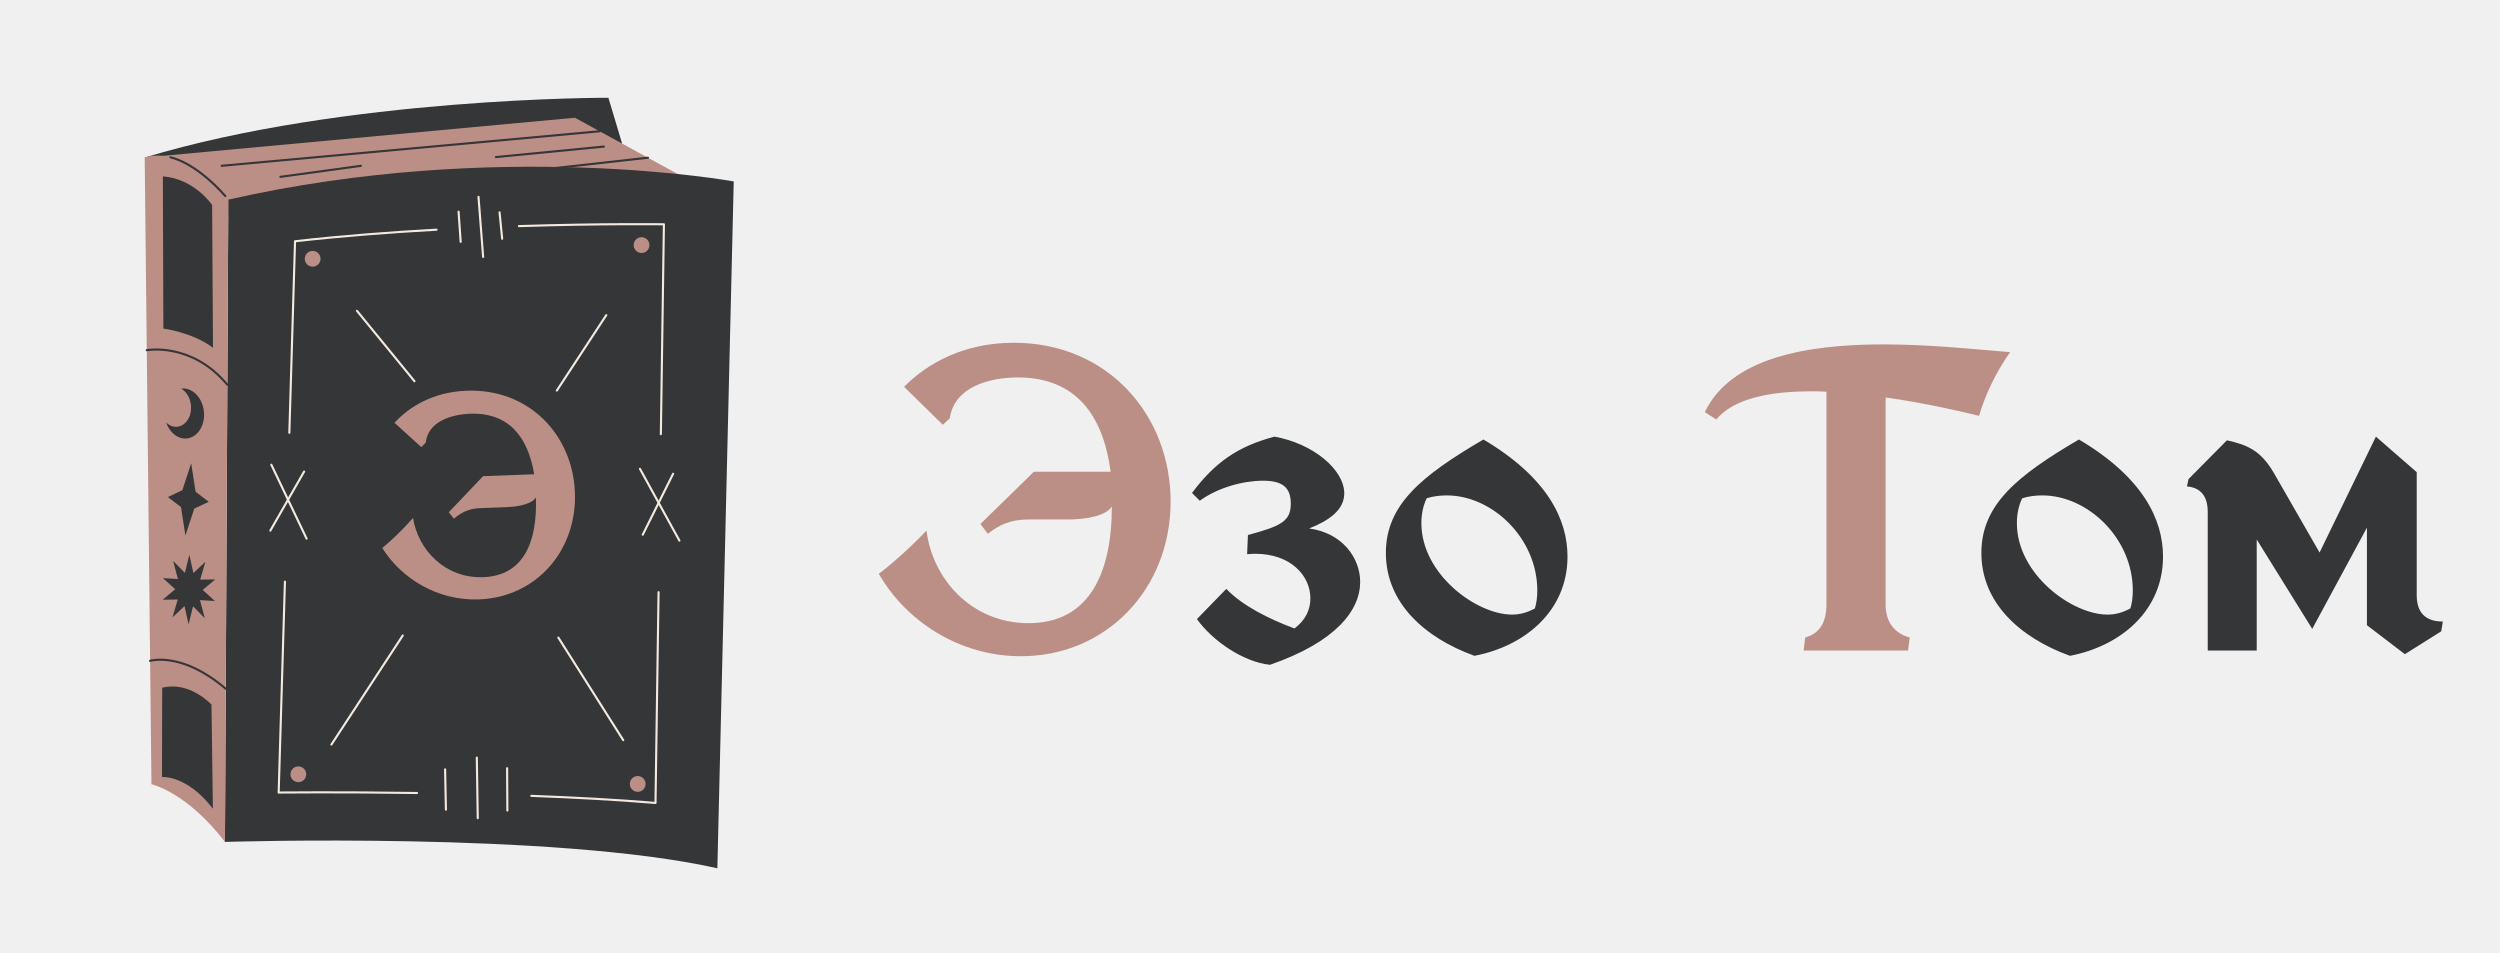
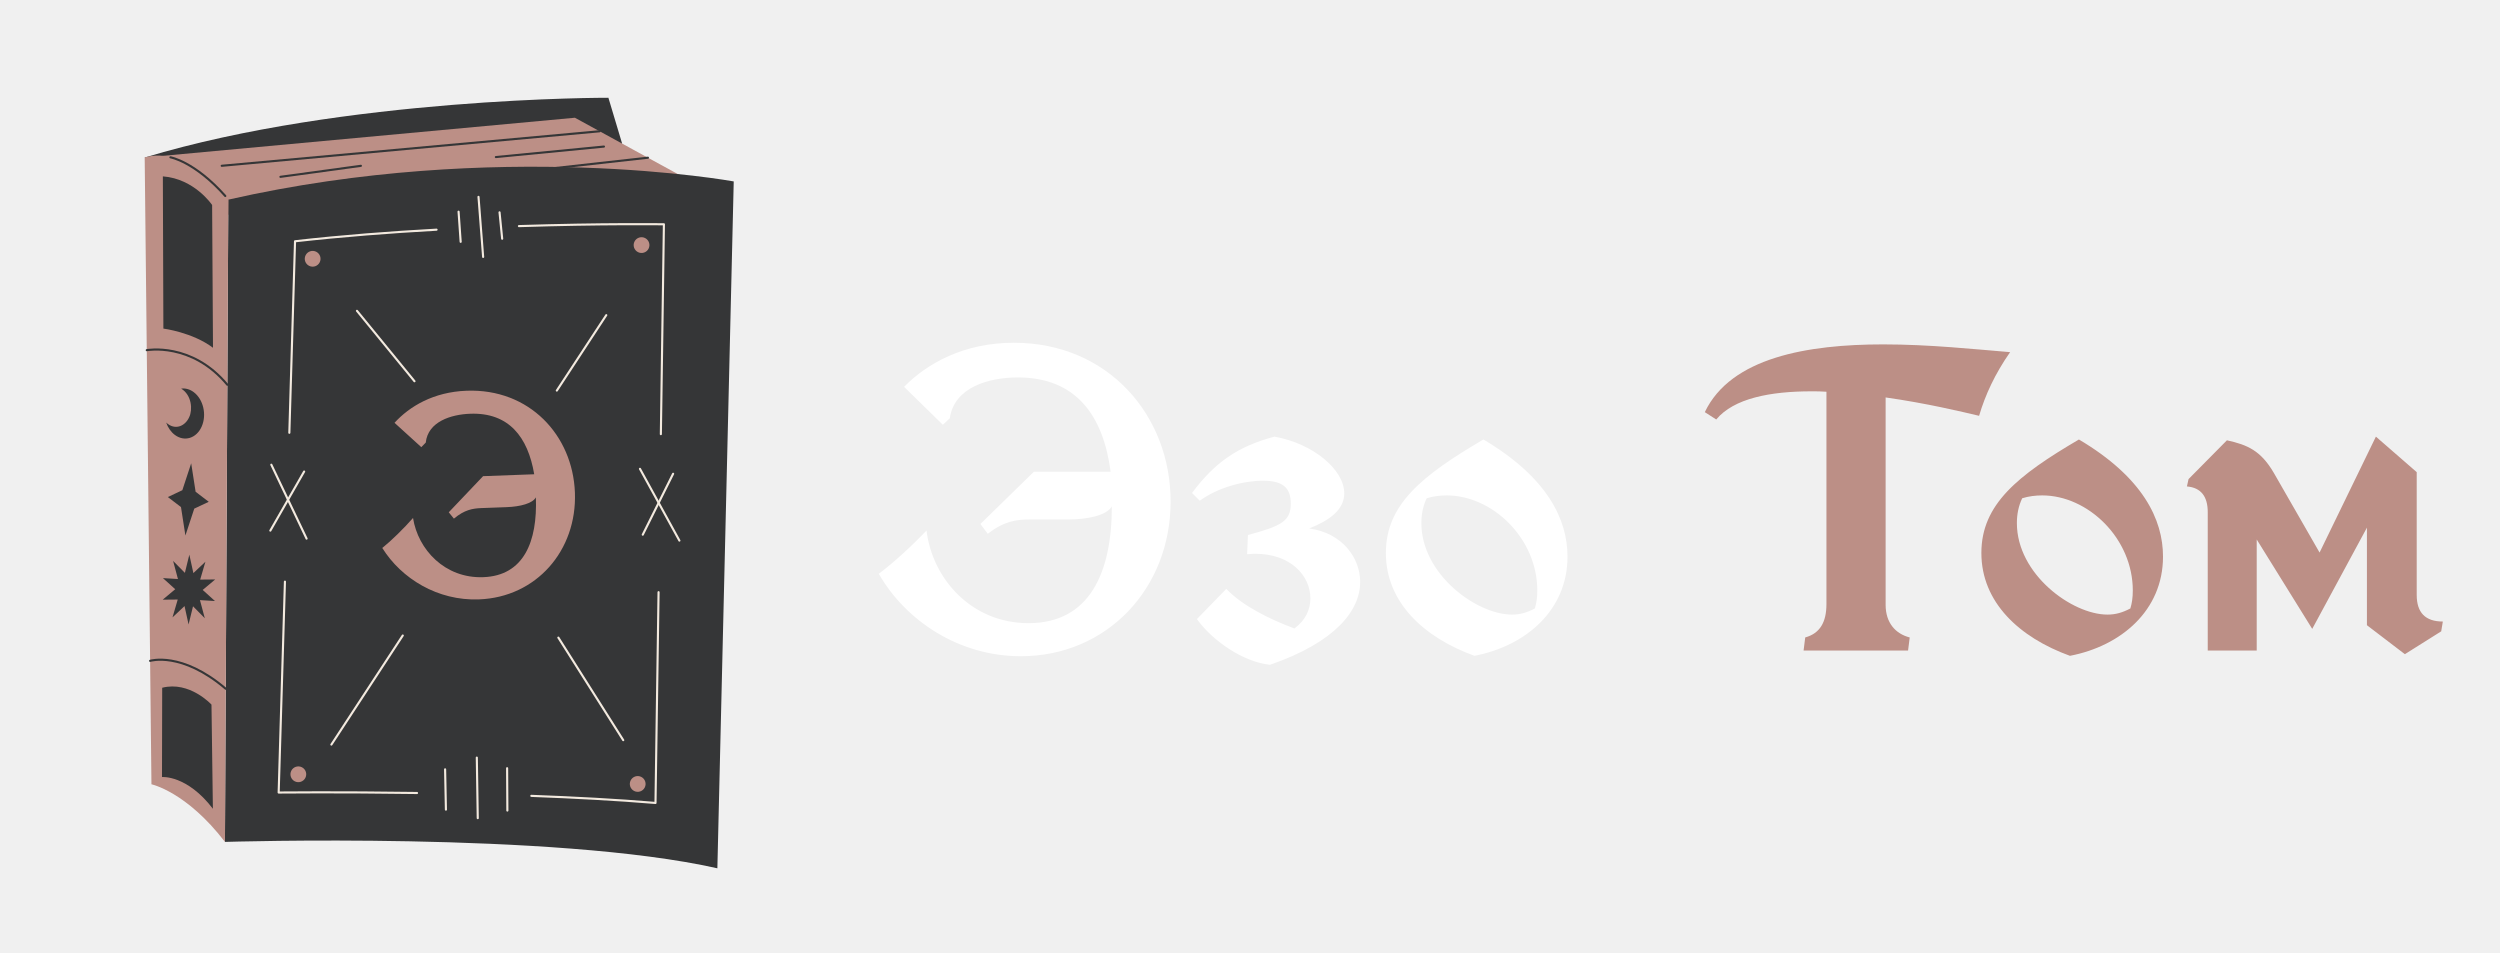
<svg xmlns="http://www.w3.org/2000/svg" width="588" height="224" viewBox="0 0 588 224" fill="none">
  <path d="M146.326 33.774L143.095 22.994C143.095 22.994 81.094 22.815 34.031 37.049L97.213 75.066L146.326 33.774Z" fill="#353637" />
  <path d="M34.033 37.048L135.216 27.691L163.146 42.978C163.146 42.978 65.617 75.445 34.033 37.048Z" fill="#BC8F86" />
  <path d="M141.026 30.874L52.151 38.994" stroke="#353637" stroke-width="0.5" stroke-miterlimit="10" stroke-linecap="round" stroke-linejoin="round" />
  <path d="M152.391 37.094L61.205 47.241" stroke="#353637" stroke-width="0.5" stroke-miterlimit="10" stroke-linecap="round" stroke-linejoin="round" />
  <path d="M142.043 34.473L116.628 36.94" stroke="#353637" stroke-width="0.5" stroke-miterlimit="10" stroke-linecap="round" stroke-linejoin="round" />
  <path d="M65.958 41.592L84.882 39" stroke="#353637" stroke-width="0.5" stroke-miterlimit="10" stroke-linecap="round" stroke-linejoin="round" />
  <path d="M53.702 46.956L52.91 198.017C52.91 198.017 130.317 195.572 168.725 204.224L172.573 42.672C172.573 42.672 117.087 32.548 53.702 46.956Z" fill="#353637" />
  <path d="M155.434 102.11L156.15 52.753C156.15 52.753 141.823 52.55 122.054 53.182" stroke="#F3EADF" stroke-width="0.5" stroke-miterlimit="10" stroke-linecap="round" stroke-linejoin="round" />
  <path d="M124.967 187.186C135.013 187.558 145.113 188.093 154.173 188.855L154.893 139.28" stroke="#F3EADF" stroke-width="0.5" stroke-miterlimit="10" stroke-linecap="round" stroke-linejoin="round" />
  <path d="M67.016 136.803L65.541 186.401C65.541 186.401 79.558 186.247 98.082 186.514" stroke="#F3EADF" stroke-width="0.5" stroke-miterlimit="10" stroke-linecap="round" stroke-linejoin="round" />
  <path d="M102.675 54.021C91.885 54.62 80.453 55.489 69.392 56.746L68.053 101.789" stroke="#F3EADF" stroke-width="0.5" stroke-miterlimit="10" stroke-linecap="round" stroke-linejoin="round" />
  <path d="M63.816 109.301L72.109 126.685" stroke="#F3EADF" stroke-width="0.5" stroke-miterlimit="10" stroke-linecap="round" stroke-linejoin="round" />
  <path d="M71.532 110.908L63.584 124.8" stroke="#F3EADF" stroke-width="0.5" stroke-miterlimit="10" stroke-linecap="round" stroke-linejoin="round" />
  <path d="M150.52 110.27L159.795 127.149" stroke="#F3EADF" stroke-width="0.5" stroke-miterlimit="10" stroke-linecap="round" stroke-linejoin="round" />
  <path d="M158.316 111.431L151.178 125.757" stroke="#F3EADF" stroke-width="0.5" stroke-miterlimit="10" stroke-linecap="round" stroke-linejoin="round" />
  <path d="M107.855 49.789L108.348 56.876" stroke="#F3EADF" stroke-width="0.5" stroke-miterlimit="10" stroke-linecap="round" stroke-linejoin="round" />
  <path d="M117.492 49.943L118.11 56.148" stroke="#F3EADF" stroke-width="0.5" stroke-miterlimit="10" stroke-linecap="round" stroke-linejoin="round" />
  <path d="M112.543 46.307L113.633 60.427" stroke="#F3EADF" stroke-width="0.5" stroke-miterlimit="10" stroke-linecap="round" stroke-linejoin="round" />
  <path d="M104.688 180.947L104.88 190.425" stroke="#F3EADF" stroke-width="0.5" stroke-miterlimit="10" stroke-linecap="round" stroke-linejoin="round" />
  <path d="M112.145 178.191L112.368 192.428" stroke="#F3EADF" stroke-width="0.5" stroke-miterlimit="10" stroke-linecap="round" stroke-linejoin="round" />
  <path d="M119.273 180.682L119.333 190.642" stroke="#F3EADF" stroke-width="0.5" stroke-miterlimit="10" stroke-linecap="round" stroke-linejoin="round" />
  <path d="M75.193 61.701C74.732 62.616 73.616 62.984 72.702 62.523C71.786 62.063 71.419 60.947 71.879 60.032C72.34 59.117 73.456 58.749 74.37 59.21C75.285 59.67 75.653 60.785 75.193 61.701Z" fill="#BC8F86" />
  <path d="M151.646 185.218C151.185 186.134 150.069 186.501 149.155 186.041C148.239 185.58 147.872 184.464 148.332 183.55C148.793 182.635 149.909 182.267 150.823 182.727C151.739 183.188 152.106 184.303 151.646 185.218Z" fill="#BC8F86" />
  <path d="M71.825 182.947C71.365 183.862 70.249 184.23 69.335 183.769C68.419 183.309 68.052 182.193 68.512 181.279C68.972 180.363 70.088 179.996 71.003 180.456C71.918 180.916 72.287 182.032 71.825 182.947Z" fill="#BC8F86" />
  <path d="M152.548 58.48C152.088 59.395 150.972 59.763 150.057 59.303C149.142 58.842 148.774 57.726 149.235 56.812C149.695 55.896 150.811 55.529 151.725 55.989C152.641 56.45 153.009 57.565 152.548 58.48Z" fill="#BC8F86" />
  <path d="M83.957 73.109L97.486 89.665" stroke="#F3EADF" stroke-width="0.5" stroke-miterlimit="10" stroke-linecap="round" stroke-linejoin="round" />
  <path d="M142.595 74.124L130.964 91.863" stroke="#F3EADF" stroke-width="0.5" stroke-miterlimit="10" stroke-linecap="round" stroke-linejoin="round" />
  <path d="M94.73 149.473L77.942 175.124" stroke="#F3EADF" stroke-width="0.5" stroke-miterlimit="10" stroke-linecap="round" stroke-linejoin="round" />
  <path d="M131.328 149.971L146.587 174.085" stroke="#F3EADF" stroke-width="0.5" stroke-miterlimit="10" stroke-linecap="round" stroke-linejoin="round" />
  <path d="M53.701 46.956C53.701 46.956 43.624 34.02 34.03 37.049L35.621 184.466C35.621 184.466 43.849 186.198 52.909 198.017L53.701 46.956Z" fill="#BC8F86" />
  <path d="M34.519 82.36C34.519 82.36 45.084 80.392 53.472 90.497" stroke="#353637" stroke-width="0.5" stroke-miterlimit="10" stroke-linecap="round" stroke-linejoin="round" />
  <path d="M35.306 155.432C35.306 155.432 42.699 153.128 53.096 161.999" stroke="#353637" stroke-width="0.5" stroke-miterlimit="10" stroke-linecap="round" stroke-linejoin="round" />
  <path d="M38.304 41.482L38.428 77.283C38.428 77.283 45.266 78.152 50.097 81.796L49.892 48.211C49.892 48.211 45.75 42.04 38.304 41.482Z" fill="#353637" />
  <path d="M38.148 161.76L38.1 182.762C38.1 182.762 43.951 182.21 50.071 190.218L49.741 165.722C49.741 165.722 44.583 160.102 38.148 161.76Z" fill="#353637" />
  <path d="M43.485 134.736L44.53 130.456L45.482 134.788L48.313 132.121L47.082 136.321L50.616 136.288L47.673 138.751L50.562 141.363L47.03 141.148L48.169 145.409L45.398 142.597L44.354 146.878L43.401 142.546L40.571 145.211L41.801 141.012L38.267 141.045L41.21 138.583L38.322 135.97L41.853 136.186L40.713 131.925L43.485 134.736Z" fill="#353637" />
  <path d="M44.495 98.12C45.349 96.393 45.114 92.918 42.607 91.403C43.586 91.267 44.623 91.527 45.562 92.229C47.825 93.922 48.665 97.545 47.438 100.322C46.211 103.1 43.382 103.979 41.119 102.286C40.181 101.584 39.488 100.551 39.085 99.383C41.154 101.324 43.563 100.228 44.495 98.12Z" fill="#353637" />
  <path d="M42.886 115.297L44.968 108.967L46.007 115.661L49.098 118.024L45.69 119.63L43.608 125.96L42.568 119.266L39.476 116.903L42.886 115.297Z" fill="#353637" />
  <path d="M40.089 36.999C40.089 36.999 45.749 37.955 52.989 46.1" stroke="#353637" stroke-width="0.5" stroke-miterlimit="10" stroke-linecap="round" stroke-linejoin="round" />
-   <path d="M243.168 110.952H261.216C259.488 97.704 253.056 88.776 239.424 88.776C232.704 88.776 224.448 90.984 223.392 98.376L221.76 99.912L212.64 90.984C218.112 85.416 226.752 80.616 238.464 80.616C260.64 80.616 275.328 97.704 275.328 117.96C275.328 138.408 260.352 154.344 240.096 154.344C225.504 154.344 213.024 145.992 206.688 134.952C210.048 132.456 214.56 128.328 217.92 124.776C219.264 136.008 228.384 146.568 241.92 146.568C256.224 146.568 261.504 134.76 261.504 119.112C260.256 121.224 255.84 122.184 251.136 122.184H242.208C239.04 122.184 236.16 122.568 232.32 125.544L230.592 123.24L243.168 110.952ZM403.659 98.664L400.971 96.936C407.115 84.072 425.163 81 442.923 81C453.867 81 464.523 82.152 472.779 82.824C469.227 87.912 466.923 92.904 465.483 97.8C461.451 96.84 453.003 94.824 443.499 93.48V142.248C443.499 146.472 445.803 149.064 449.163 149.928L448.779 153H424.203L424.587 149.928C428.043 148.968 429.579 146.376 429.579 142.056V92.136C428.331 92.04 427.179 92.04 426.027 92.04C416.427 92.04 407.787 93.672 403.659 98.664Z" fill="#BC8F86" />
-   <path d="M282.186 117.768L280.362 115.944C285.738 108.744 291.114 105 299.754 102.696C308.874 104.328 316.17 110.472 316.17 116.04C316.17 119.976 312.522 122.472 307.914 124.296C315.786 125.352 319.914 131.304 319.914 136.872C319.914 143.496 314.25 150.984 298.698 156.36C292.362 155.688 285.162 150.696 281.514 145.608L288.426 138.504C292.17 142.44 298.506 145.608 304.458 147.816C307.146 145.8 308.202 143.304 308.202 140.712C308.202 135.432 303.594 130.248 295.242 130.248C294.09 130.248 294.09 130.344 293.322 130.344L293.514 125.832C301.386 123.72 303.594 122.568 303.594 118.44C303.594 114.6 301.578 113.064 297.066 113.064C292.362 113.064 286.41 114.696 282.186 117.768ZM335.556 117.192C334.692 119.016 334.308 120.936 334.308 123.048C334.308 135.048 347.268 144.552 355.62 144.552C357.54 144.552 359.172 144.072 360.996 143.112C361.38 141.864 361.572 140.52 361.572 138.888C361.572 126.6 351.012 116.52 340.26 116.52C338.724 116.52 337.092 116.712 335.556 117.192ZM348.9 103.368C363.972 112.296 368.676 122.184 368.676 130.92C368.676 143.592 358.788 151.944 346.788 154.248C334.884 149.928 325.956 141.672 325.956 130.056C325.956 118.632 334.5 111.816 348.9 103.368ZM475.619 117.192C474.755 119.016 474.371 120.936 474.371 123.048C474.371 135.048 487.331 144.552 495.683 144.552C497.603 144.552 499.235 144.072 501.059 143.112C501.443 141.864 501.635 140.52 501.635 138.888C501.635 126.6 491.075 116.52 480.323 116.52C478.787 116.52 477.155 116.712 475.619 117.192ZM488.963 103.368C504.035 112.296 508.739 122.184 508.739 130.92C508.739 143.592 498.851 151.944 486.851 154.248C474.947 149.928 466.019 141.672 466.019 130.056C466.019 118.632 474.562 111.816 488.963 103.368ZM568.412 111.048V139.944C568.412 144.072 570.428 146.184 574.556 146.184L574.172 148.488L565.628 153.864L556.7 147.048V124.104L543.836 147.912L530.78 126.888V153H519.26V120.456C519.26 116.712 517.628 114.696 514.364 114.408L514.748 112.68L523.772 103.56C528.572 104.616 531.74 105.96 534.812 111.24L545.564 129.96L558.812 102.696L568.412 111.048Z" fill="#353637" />
+   <path d="M243.168 110.952H261.216C259.488 97.704 253.056 88.776 239.424 88.776C232.704 88.776 224.448 90.984 223.392 98.376L221.76 99.912L212.64 90.984C218.112 85.416 226.752 80.616 238.464 80.616C260.64 80.616 275.328 97.704 275.328 117.96C275.328 138.408 260.352 154.344 240.096 154.344C225.504 154.344 213.024 145.992 206.688 134.952C210.048 132.456 214.56 128.328 217.92 124.776C219.264 136.008 228.384 146.568 241.92 146.568C256.224 146.568 261.504 134.76 261.504 119.112C260.256 121.224 255.84 122.184 251.136 122.184H242.208C239.04 122.184 236.16 122.568 232.32 125.544L230.592 123.24L243.168 110.952ZM282.186 117.768L280.362 115.944C285.738 108.744 291.114 105 299.754 102.696C308.874 104.328 316.17 110.472 316.17 116.04C316.17 119.976 312.522 122.472 307.914 124.296C315.786 125.352 319.914 131.304 319.914 136.872C319.914 143.496 314.25 150.984 298.698 156.36C292.362 155.688 285.162 150.696 281.514 145.608L288.426 138.504C292.17 142.44 298.506 145.608 304.458 147.816C307.146 145.8 308.202 143.304 308.202 140.712C308.202 135.432 303.594 130.248 295.242 130.248C294.09 130.248 294.09 130.344 293.322 130.344L293.514 125.832C301.386 123.72 303.594 122.568 303.594 118.44C303.594 114.6 301.578 113.064 297.066 113.064C292.362 113.064 286.41 114.696 282.186 117.768ZM335.556 117.192C334.692 119.016 334.308 120.936 334.308 123.048C334.308 135.048 347.268 144.552 355.62 144.552C357.54 144.552 359.172 144.072 360.996 143.112C361.38 141.864 361.572 140.52 361.572 138.888C361.572 126.6 351.012 116.52 340.26 116.52C338.724 116.52 337.092 116.712 335.556 117.192ZM348.9 103.368C363.972 112.296 368.676 122.184 368.676 130.92C368.676 143.592 358.788 151.944 346.788 154.248C334.884 149.928 325.956 141.672 325.956 130.056C325.956 118.632 334.5 111.816 348.9 103.368Z" fill="white" />
+   <path d="M403.659 98.664L400.971 96.936C407.115 84.072 425.163 81 442.923 81C453.867 81 464.523 82.152 472.779 82.824C469.227 87.912 466.923 92.904 465.483 97.8C461.451 96.84 453.003 94.824 443.499 93.48V142.248C443.499 146.472 445.803 149.064 449.163 149.928L448.779 153H424.203L424.587 149.928C428.043 148.968 429.579 146.376 429.579 142.056V92.136C428.331 92.04 427.179 92.04 426.027 92.04C416.427 92.04 407.787 93.672 403.659 98.664ZM475.619 117.192C474.755 119.016 474.371 120.936 474.371 123.048C474.371 135.048 487.331 144.552 495.683 144.552C497.603 144.552 499.235 144.072 501.059 143.112C501.443 141.864 501.635 140.52 501.635 138.888C501.635 126.6 491.075 116.52 480.323 116.52C478.787 116.52 477.155 116.712 475.619 117.192ZM488.963 103.368C504.035 112.296 508.739 122.184 508.739 130.92C508.739 143.592 498.851 151.944 486.851 154.248C474.947 149.928 466.019 141.672 466.019 130.056C466.019 118.632 474.562 111.816 488.963 103.368ZM568.412 111.048V139.944C568.412 144.072 570.428 146.184 574.556 146.184L574.172 148.488L565.628 153.864L556.7 147.048V124.104L543.836 147.912L530.78 126.888V153H519.26V120.456C519.26 116.712 517.628 114.696 514.364 114.408L514.748 112.68L523.772 103.56C528.572 104.616 531.74 105.96 534.812 111.24L545.564 129.96L558.812 102.696L568.412 111.048Z" fill="#BC8F86" />
  <path d="M113.623 111.993L125.646 111.547C124.168 102.764 119.662 96.975 110.58 97.312C106.103 97.478 100.658 99.153 100.137 104.103L99.088 105.167L92.791 99.445C96.299 95.6 101.937 92.189 109.739 91.899C124.513 91.351 134.721 102.372 135.221 115.867C135.727 129.49 126.143 140.476 112.648 140.977C102.927 141.338 94.406 136.082 89.912 128.883C92.089 127.138 94.993 124.276 97.144 121.827C98.317 129.276 104.654 136.086 113.671 135.751C123.201 135.398 126.427 127.401 126.04 116.976C125.261 118.414 122.342 119.163 119.209 119.279L113.261 119.499C111.15 119.578 109.241 119.905 106.756 121.982L105.548 120.49L113.623 111.993Z" fill="#BC8F86" />
</svg>
